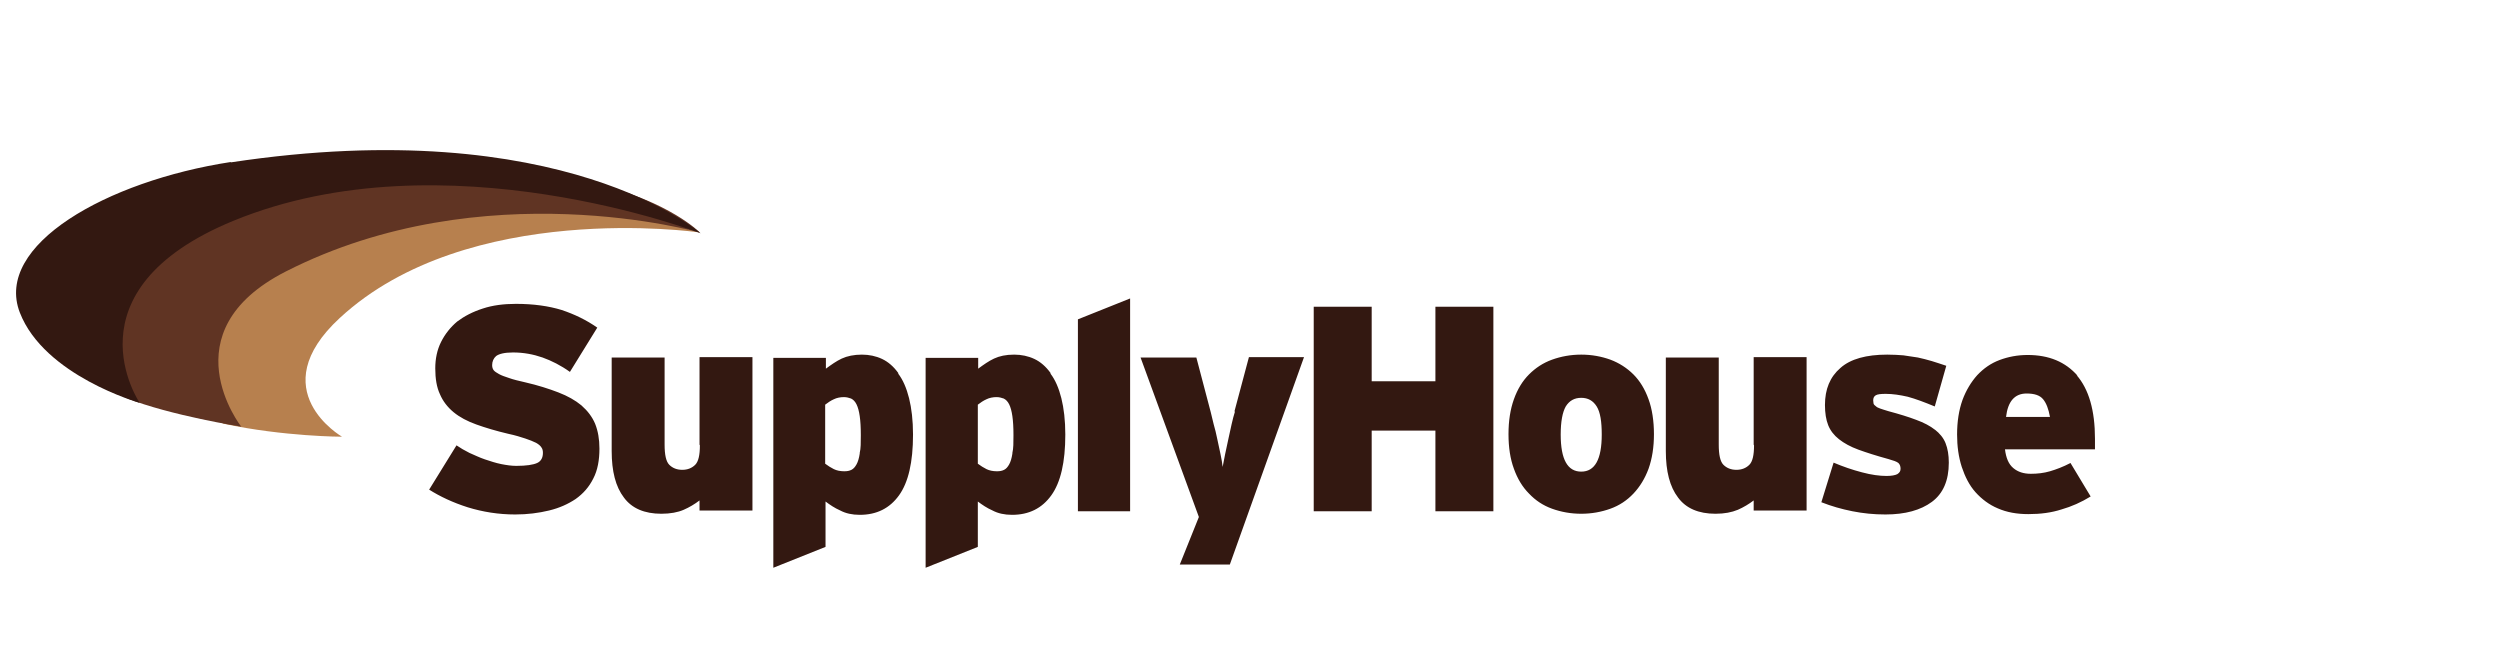
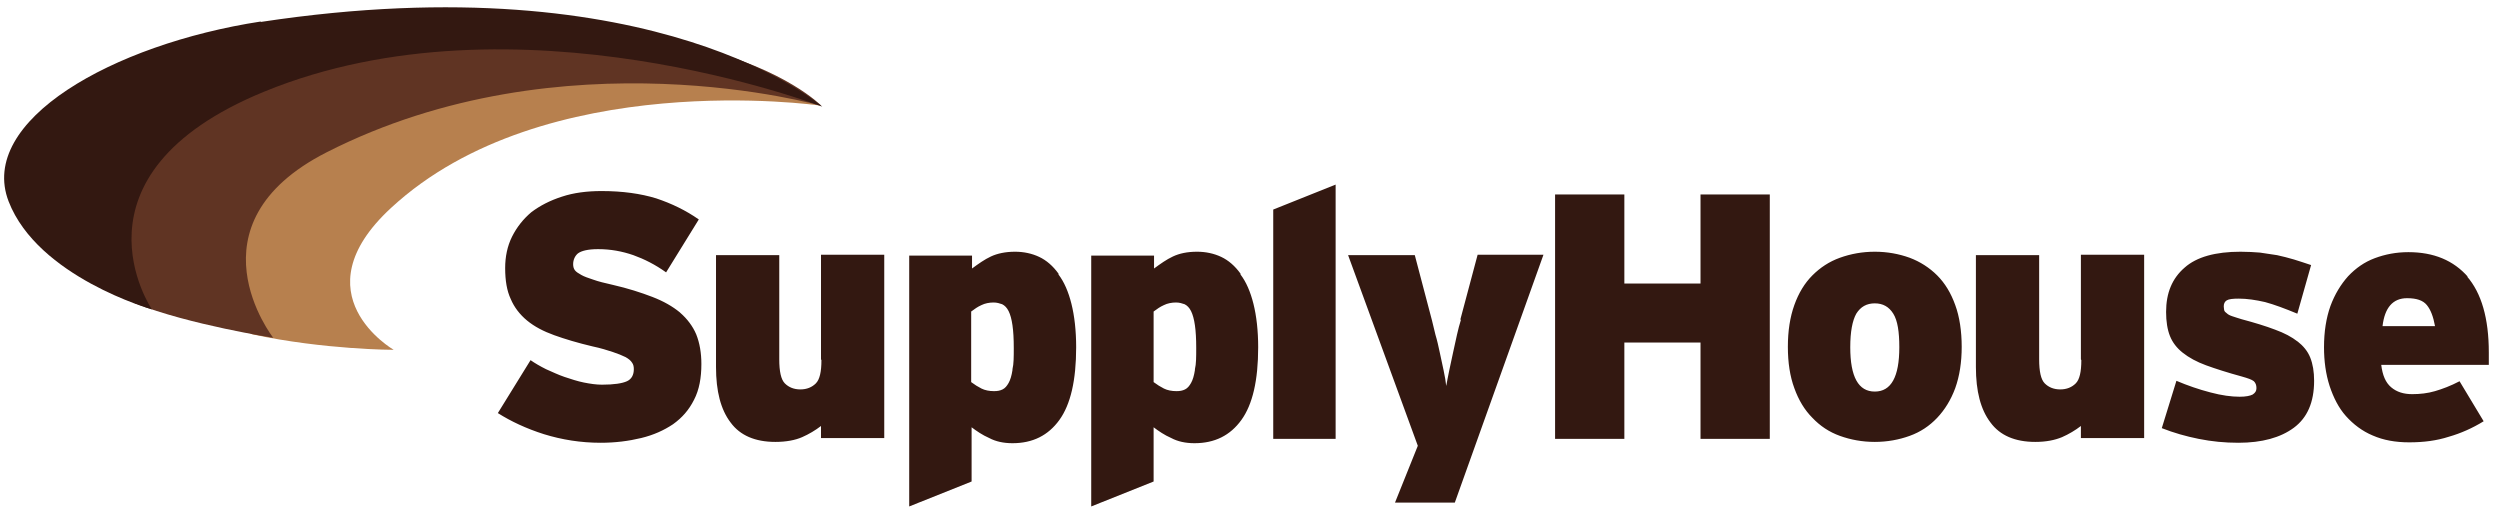
- <svg xmlns="http://www.w3.org/2000/svg" id="Layer_1" data-name="Layer 1" viewBox="0 0 69.44 18">
+ <svg xmlns="http://www.w3.org/2000/svg" id="Layer_1" data-name="Layer 1" viewBox="0.35 4 58.1 12">
  <defs>
    <style> .cls-1 { fill: #603423; } .cls-1, .cls-2, .cls-3 { stroke-width: 0px; } .cls-2 { fill: #b7804e; } .cls-3 { fill: #331811; } </style>
  </defs>
  <path class="cls-3" d="M24.95,10.36c-.13-.18-.28-.31-.45-.39-.17-.08-.36-.12-.56-.12-.22,0-.41.04-.56.11-.15.07-.29.17-.44.28v-.3h-1.46v5.83l1.45-.58v-1.26c.12.09.25.18.41.25.15.08.33.12.54.12.47,0,.83-.18,1.09-.54.26-.36.39-.92.39-1.69,0-.39-.04-.73-.11-1.01-.07-.28-.17-.51-.3-.68ZM23.88,12.6c-.02.13-.05.23-.09.3-.04.07-.08.12-.14.15-.06.03-.12.04-.2.04-.11,0-.21-.02-.29-.06-.08-.04-.16-.09-.24-.15v-1.64c.08-.06.15-.11.24-.15.08-.04.18-.06.28-.06.08,0,.14.02.2.04.06.03.11.08.15.16.04.08.07.19.09.33.02.14.03.31.03.53,0,.2,0,.37-.03.49ZM57.71,10.44c-.34-.39-.8-.58-1.39-.58-.28,0-.54.05-.78.14-.24.09-.44.23-.62.42-.17.19-.31.42-.41.69-.1.28-.15.6-.15.96,0,.32.04.62.13.9.09.27.21.51.38.7.17.19.38.35.62.45.25.11.53.16.85.16.34,0,.64-.04.92-.13.28-.08.55-.2.81-.36l-.56-.93c-.21.11-.4.18-.57.23-.17.05-.35.07-.53.07-.2,0-.36-.05-.49-.16-.13-.11-.2-.28-.23-.52h2.5s0-.08,0-.13v-.16c0-.79-.17-1.38-.51-1.77ZM55.72,11.58c.05-.43.24-.65.57-.65.22,0,.37.05.46.16.09.11.15.27.19.49h-1.22ZM29.18,10.36c-.13-.18-.28-.31-.45-.39-.17-.08-.36-.12-.56-.12-.23,0-.41.04-.56.11-.15.07-.29.17-.44.28v-.3h-1.46v5.83l1.45-.58v-1.26c.12.09.25.18.41.25.15.08.33.12.54.12.47,0,.83-.18,1.09-.54.26-.36.39-.92.39-1.69,0-.39-.04-.73-.11-1.01-.07-.28-.17-.51-.3-.68ZM28.12,12.6c-.02.13-.05.23-.09.3-.04.07-.08.12-.14.15-.06.03-.12.04-.2.04-.11,0-.21-.02-.29-.06-.08-.04-.16-.09-.24-.15v-1.64c.08-.06.15-.11.24-.15.08-.04.18-.06.28-.06.08,0,.14.02.2.04.06.03.11.08.15.16.04.08.07.19.09.33.02.14.03.31.03.53,0,.2,0,.37-.03.49ZM48.72,12.37c0,.27-.04.45-.13.54-.09.09-.21.14-.36.14s-.27-.05-.36-.14c-.09-.09-.13-.28-.13-.56v-2.42h-1.47v2.6c0,.56.11.99.34,1.29.22.3.57.45,1.04.45.25,0,.45-.04.62-.11.16-.07.31-.16.44-.26v.28h1.47v-4.26h-1.47v2.43ZM19.44,12.37c0,.27-.04.45-.13.54-.09.09-.21.14-.36.14s-.27-.05-.36-.14c-.09-.09-.13-.28-.13-.56v-2.42h-1.47v2.6c0,.56.11.99.34,1.29.22.3.57.45,1.04.45.25,0,.46-.04.62-.11.16-.07.31-.16.44-.26v.28h1.47v-4.26h-1.47v2.43ZM16.15,11.26c-.17-.14-.38-.26-.64-.36-.26-.1-.57-.2-.92-.28-.18-.04-.34-.08-.45-.12-.12-.04-.21-.07-.28-.11-.07-.04-.12-.07-.15-.11-.03-.04-.04-.09-.04-.14,0-.1.04-.19.11-.25.08-.06.23-.1.47-.1.29,0,.56.05.82.14.25.09.51.22.76.4l.76-1.23c-.3-.21-.63-.37-.99-.49-.36-.11-.78-.17-1.27-.17-.34,0-.65.04-.92.13-.28.09-.51.21-.71.36-.19.16-.34.35-.45.57-.11.22-.16.47-.16.73,0,.29.04.53.13.72.08.19.21.36.38.5.17.14.38.25.63.34.25.09.55.18.89.26.19.04.35.09.47.13.12.04.22.08.3.12.07.04.12.08.15.13.03.04.04.09.04.15,0,.13-.05.23-.16.28-.11.05-.3.08-.58.08-.13,0-.27-.02-.42-.05-.15-.03-.3-.08-.45-.13-.15-.05-.29-.12-.43-.18-.14-.07-.26-.14-.36-.21l-.76,1.23c.3.19.66.36,1.07.49.42.13.86.2,1.32.2.34,0,.65-.04.94-.11.29-.07.53-.18.74-.32.21-.15.37-.33.49-.57.12-.23.17-.51.17-.83,0-.26-.04-.49-.12-.69-.08-.19-.21-.36-.37-.5ZM45.37,10.4c-.18-.18-.4-.32-.64-.41-.25-.09-.52-.14-.81-.14s-.56.05-.81.14c-.25.09-.46.23-.64.41-.18.18-.32.41-.42.69-.1.28-.15.6-.15.97s.05.69.15.96c.1.28.24.51.42.69.18.19.39.33.64.42.25.09.52.14.81.14s.56-.05.81-.14c.25-.09.46-.23.64-.42.18-.19.32-.42.42-.69.1-.28.15-.6.15-.96s-.05-.7-.15-.97c-.1-.28-.24-.51-.42-.69ZM43.92,13.1c-.38,0-.57-.34-.57-1.03,0-.36.05-.62.14-.78.1-.16.24-.24.43-.24s.33.08.43.24c.1.16.14.42.14.78,0,.69-.19,1.03-.57,1.03ZM53.75,11.94c-.14-.11-.31-.2-.53-.28-.21-.08-.47-.16-.77-.24-.09-.03-.17-.05-.22-.07-.06-.02-.1-.04-.13-.07-.03-.02-.05-.04-.06-.07,0-.02-.01-.05-.01-.09,0-.06.02-.11.07-.14.05-.03.14-.04.28-.04.19,0,.39.03.61.08.22.06.46.15.75.27l.32-1.13c-.14-.05-.28-.09-.4-.13-.13-.04-.26-.07-.39-.1-.13-.02-.26-.04-.4-.06-.13-.01-.28-.02-.45-.02-.58,0-1.02.12-1.3.37-.29.25-.43.59-.43,1.03,0,.22.03.41.09.56.06.15.16.28.3.39.14.11.32.21.54.29.22.08.5.17.83.26.14.04.23.07.28.11.04.04.06.09.06.16,0,.07-.03.11-.09.15-.06.03-.16.05-.3.05-.19,0-.42-.03-.68-.1-.27-.07-.53-.16-.79-.27l-.34,1.1c.28.11.56.19.86.25.3.06.6.09.92.09.55,0,.98-.12,1.29-.35.31-.23.47-.59.47-1.09,0-.21-.03-.39-.09-.54-.06-.15-.16-.27-.3-.38ZM29.94,14.2h1.45v-5.91l-1.45.58v5.33ZM34.3,11.44c-.03.09-.06.21-.09.34-.03.14-.06.27-.09.41-.03.14-.06.28-.09.42-.03.14-.05.26-.07.36-.01-.1-.03-.22-.06-.36-.03-.13-.06-.27-.09-.42-.03-.14-.06-.28-.1-.41-.03-.13-.06-.24-.08-.33l-.4-1.52h-1.55l1.62,4.43-.53,1.32h1.39l2.06-5.76h-1.53l-.4,1.5ZM39.87,10.59h-1.77v-2.07h-1.61v5.68h1.61v-2.24h1.77v2.24h1.61v-5.68h-1.61v2.07Z" />
  <g>
    <path class="cls-2" d="M19.38,6.44s-5.68-1.8-11.16.74c-3.88,1.8-2.25,4.53-2.01,4.59,1.69.36,3.29.36,3.29.36,0,0-2.24-1.29-.06-3.3,3.56-3.29,9.94-2.38,9.94-2.38Z" />
    <path class="cls-1" d="M6.42,5.88c-5.12,1.49-3.07,5.11-2.93,5.17,1.27.5,3.21.8,3.21.8,0,0-2.06-2.63,1.24-4.31,5.5-2.8,11.5-1.08,11.5-1.08,0,0-3.3-3.41-13.01-.58Z" />
    <path class="cls-3" d="M6.41,4.5C2.96,5.03-.17,6.81.55,8.68c.68,1.76,3.33,2.51,3.33,2.51,0,0-2.12-3.12,2.61-5.06,5.85-2.4,12.97.35,12.97.35,0,0-3.81-3.37-13.05-1.97Z" />
  </g>
</svg>
